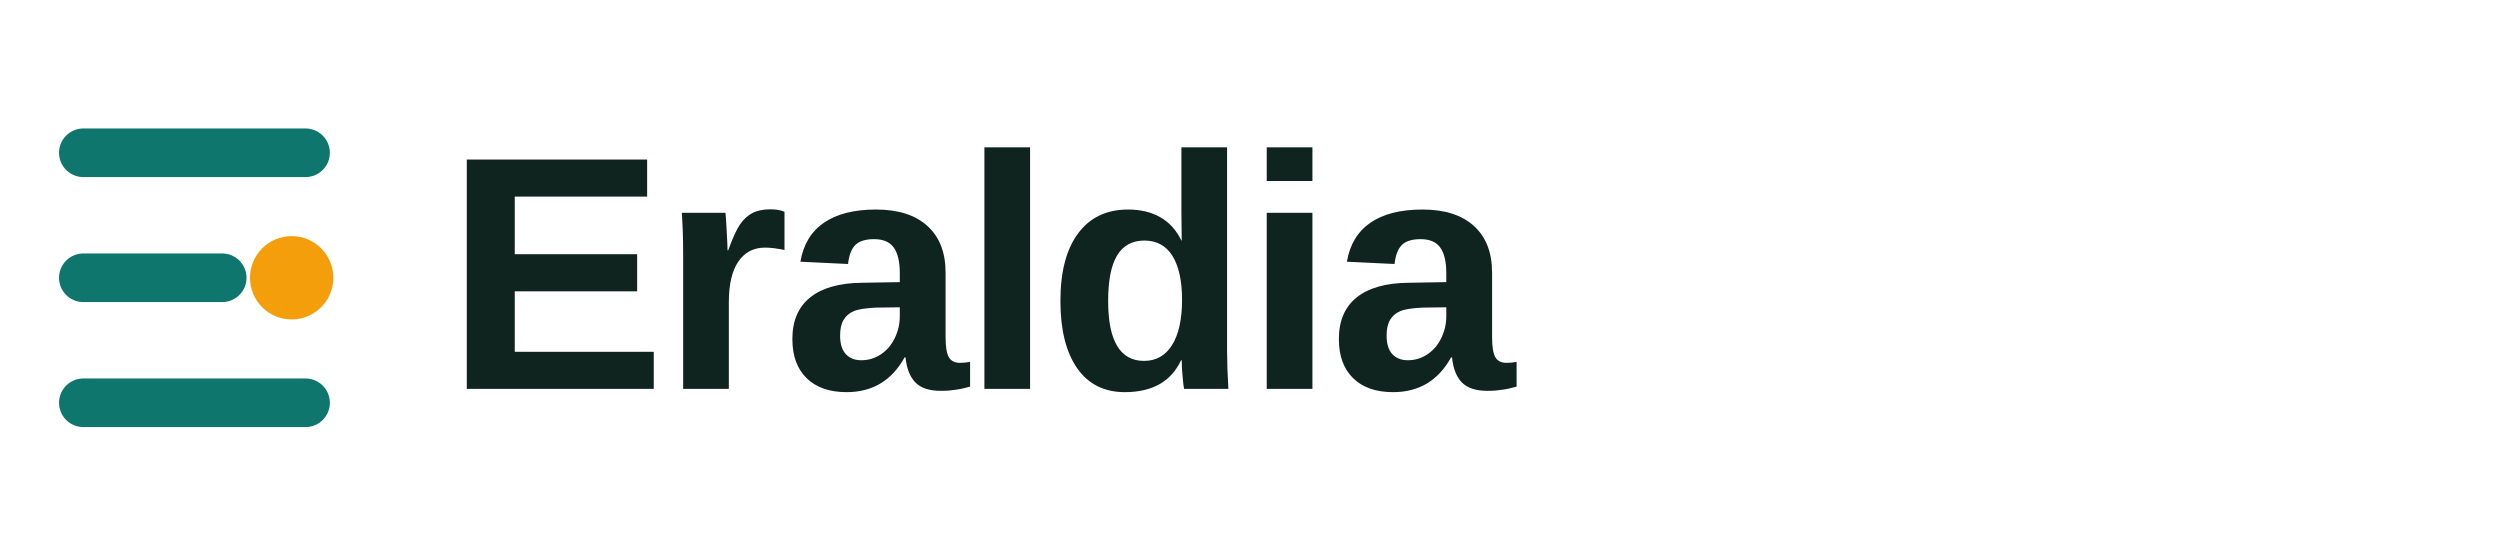
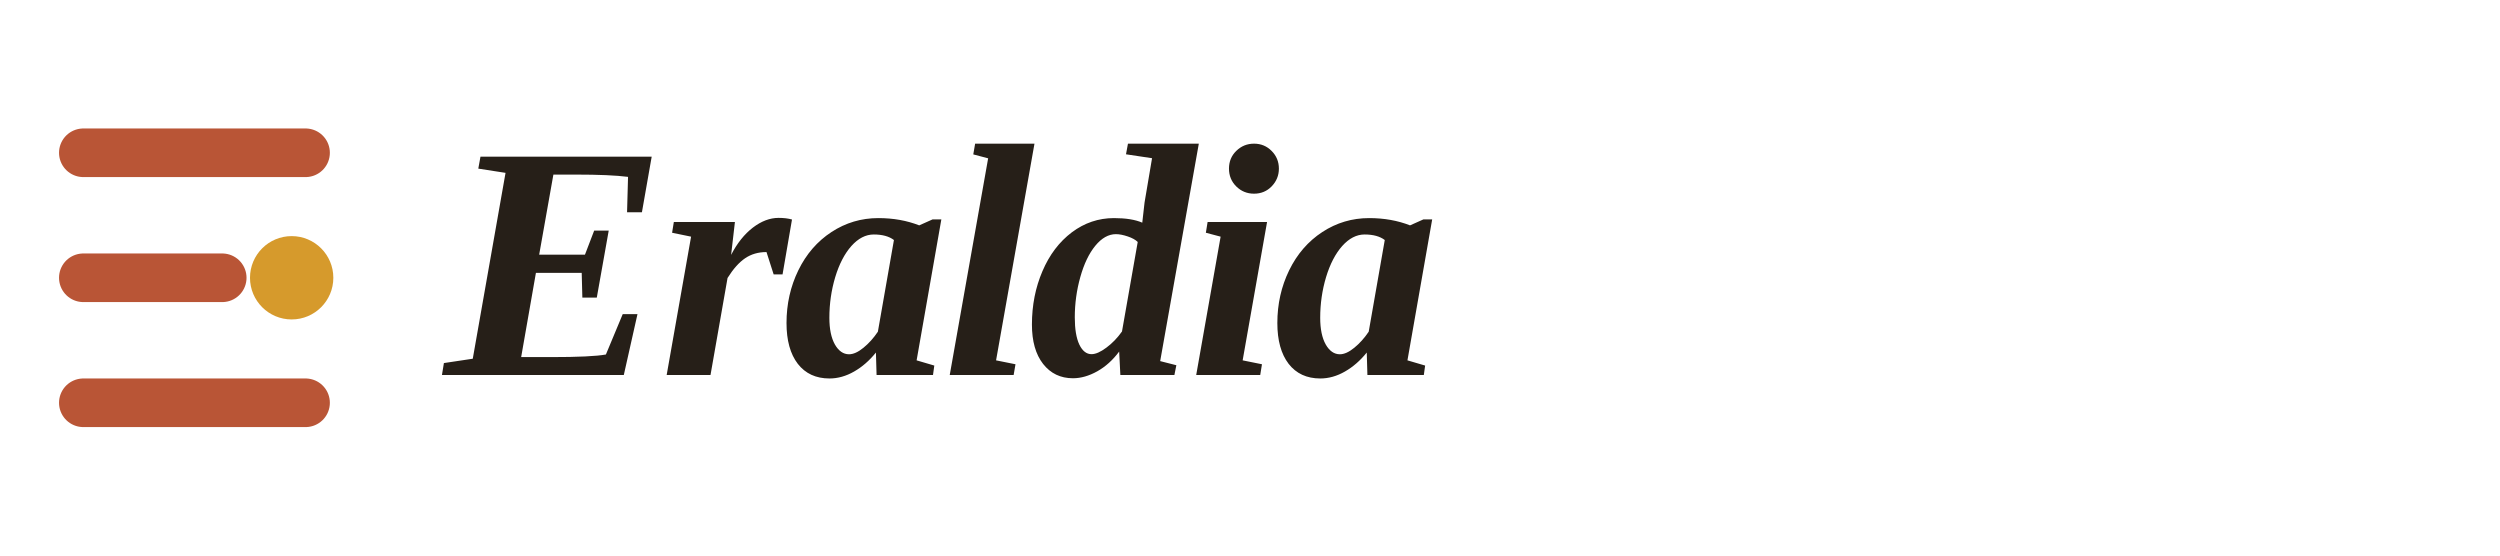
<svg xmlns="http://www.w3.org/2000/svg" viewBox="0 0 360 80" fill="none">
-   <path d="M12 22H44" stroke="#0F766E" stroke-width="7" stroke-linecap="round" />
-   <path d="M12 40H32" stroke="#0F766E" stroke-width="7" stroke-linecap="round" />
-   <path d="M12 58H44" stroke="#0F766E" stroke-width="7" stroke-linecap="round" />
-   <circle cx="42" cy="40" r="6" fill="#F59E0B" />
-   <text x="64" y="56" font-family="'Space Grotesk', 'Segoe UI', 'Helvetica Neue', Arial, sans-serif" font-size="48" font-weight="700" fill="#10241F" letter-spacing="-1">Eraldia</text>
+   <path d="M12 22H44" stroke="#B95536" stroke-width="7" stroke-linecap="round" />
+   <path d="M12 40H32" stroke="#B95536" stroke-width="7" stroke-linecap="round" />
+   <path d="M12 58H44" stroke="#B95536" stroke-width="7" stroke-linecap="round" />
+   <circle cx="42" cy="40" r="6" fill="#D69A2C" />
+   <text x="64" y="54" font-family="'Fraunces', Georgia, 'Times New Roman', serif" font-style="italic" font-size="48" font-weight="600" fill="#261F18" letter-spacing="-1">Eraldia</text>
</svg>
